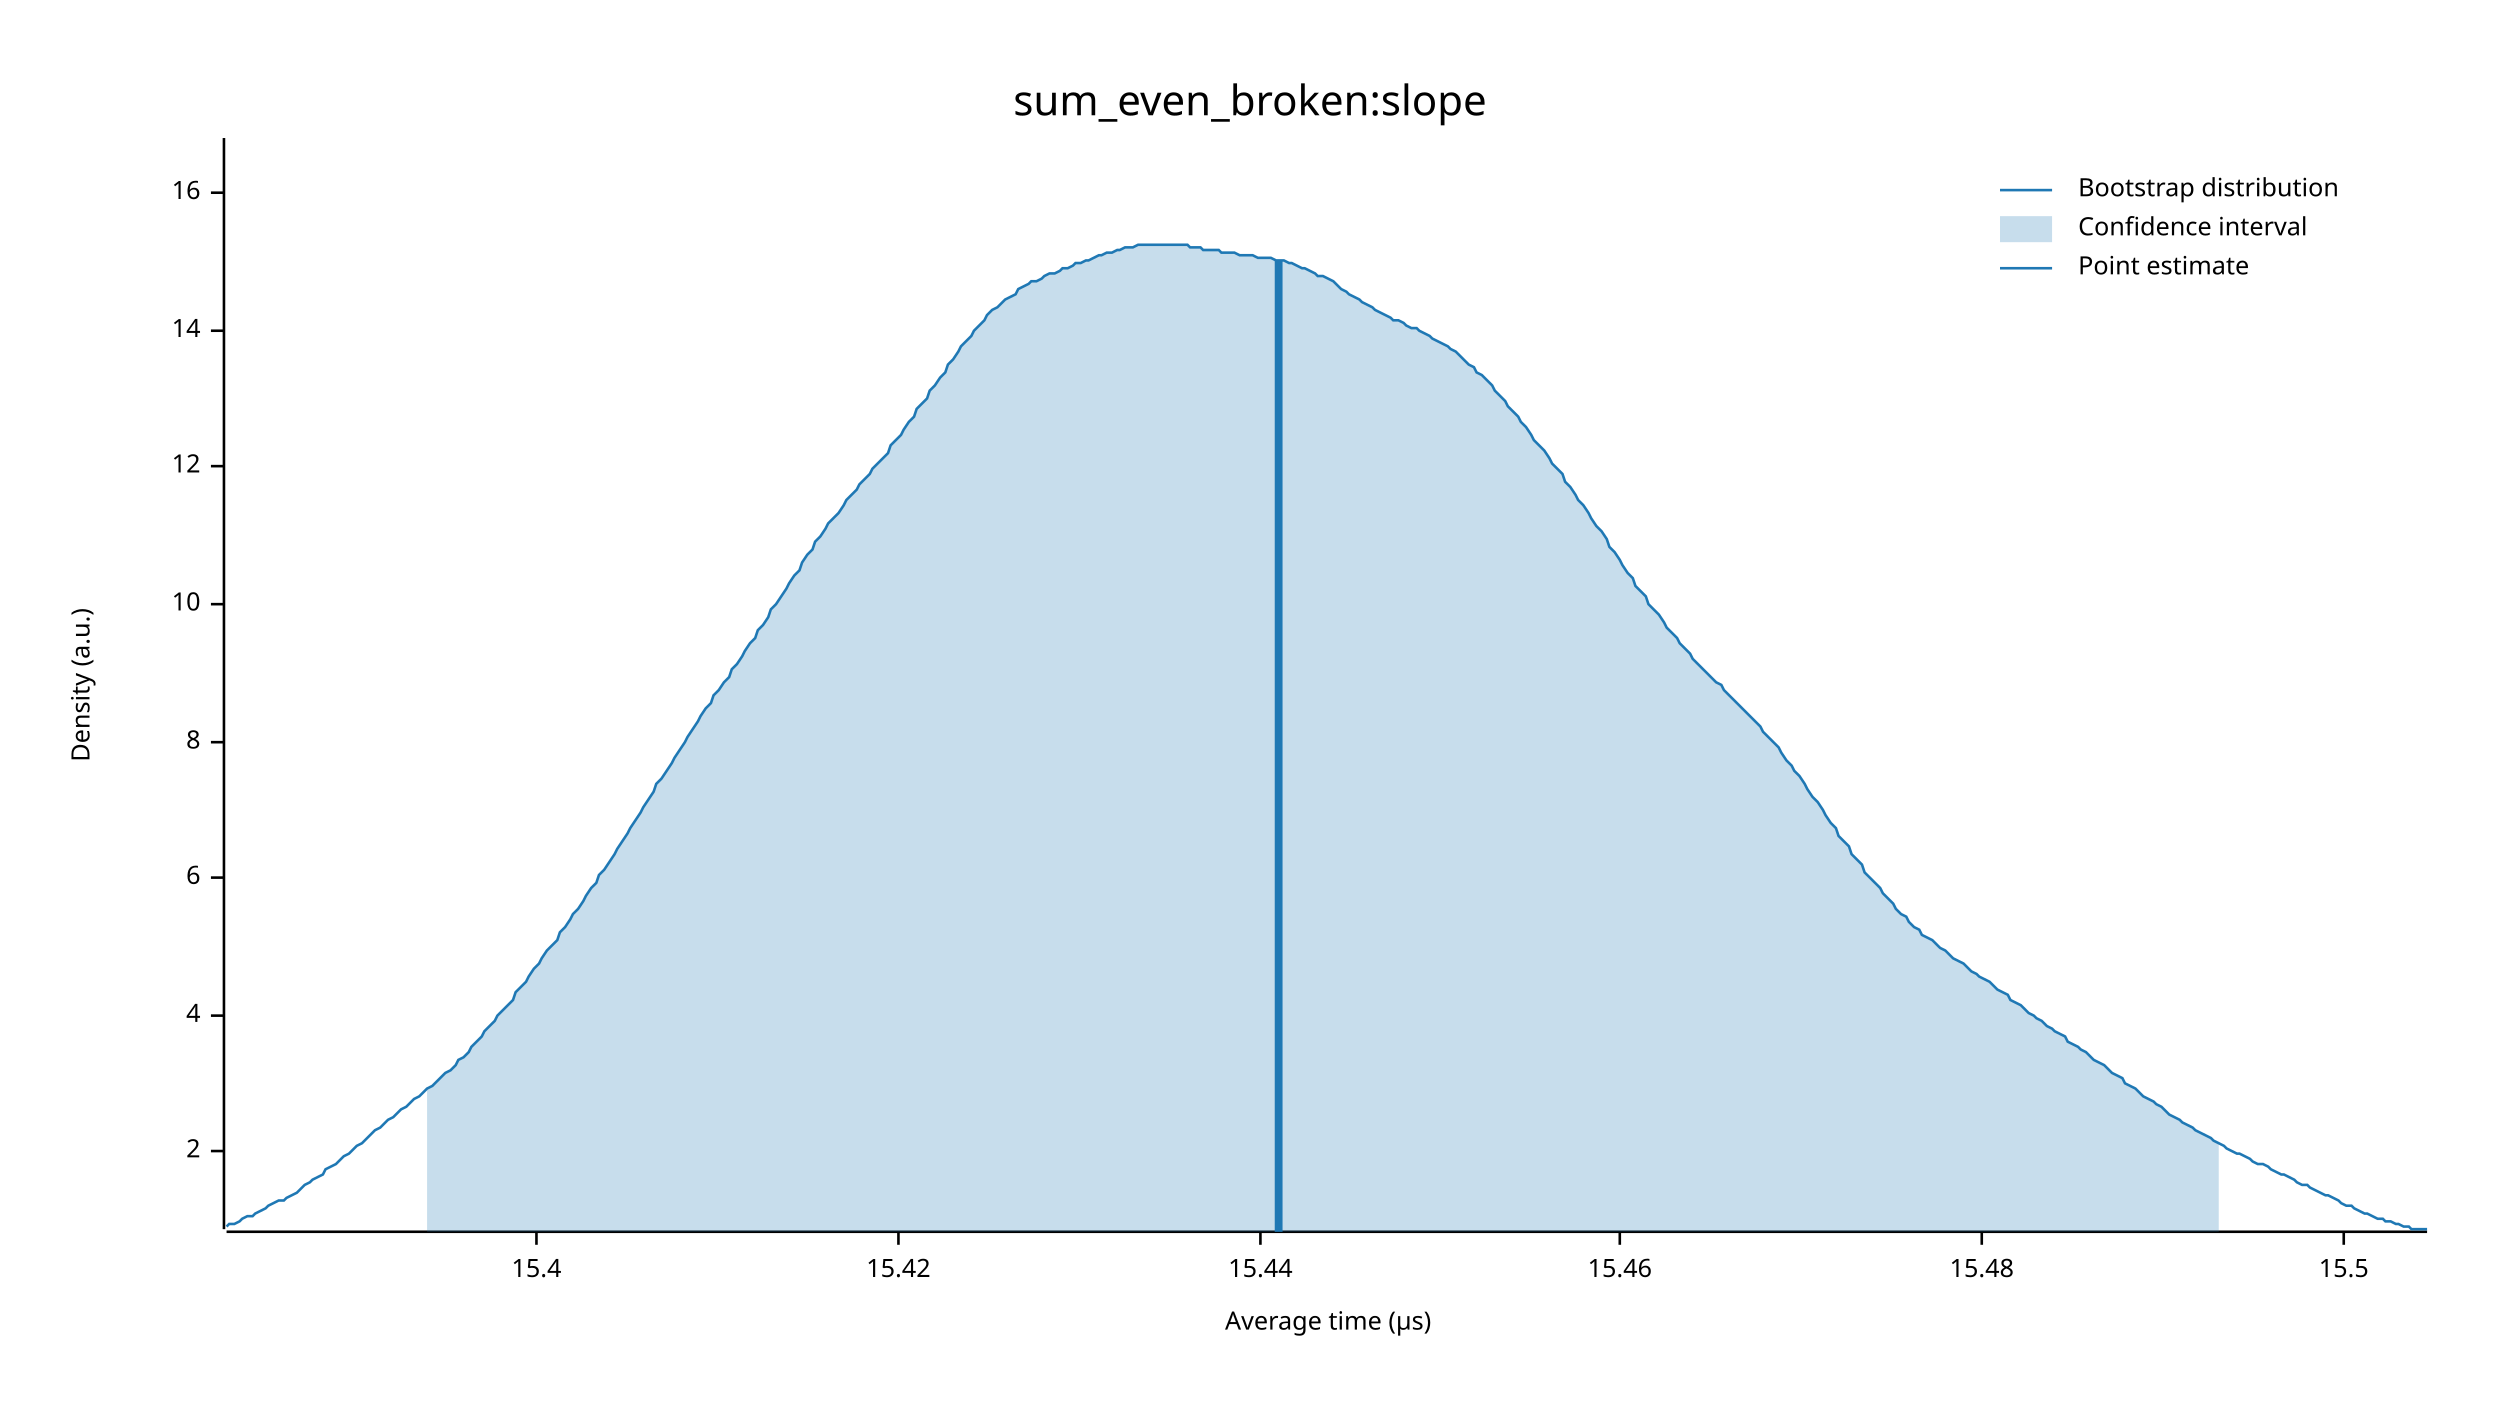
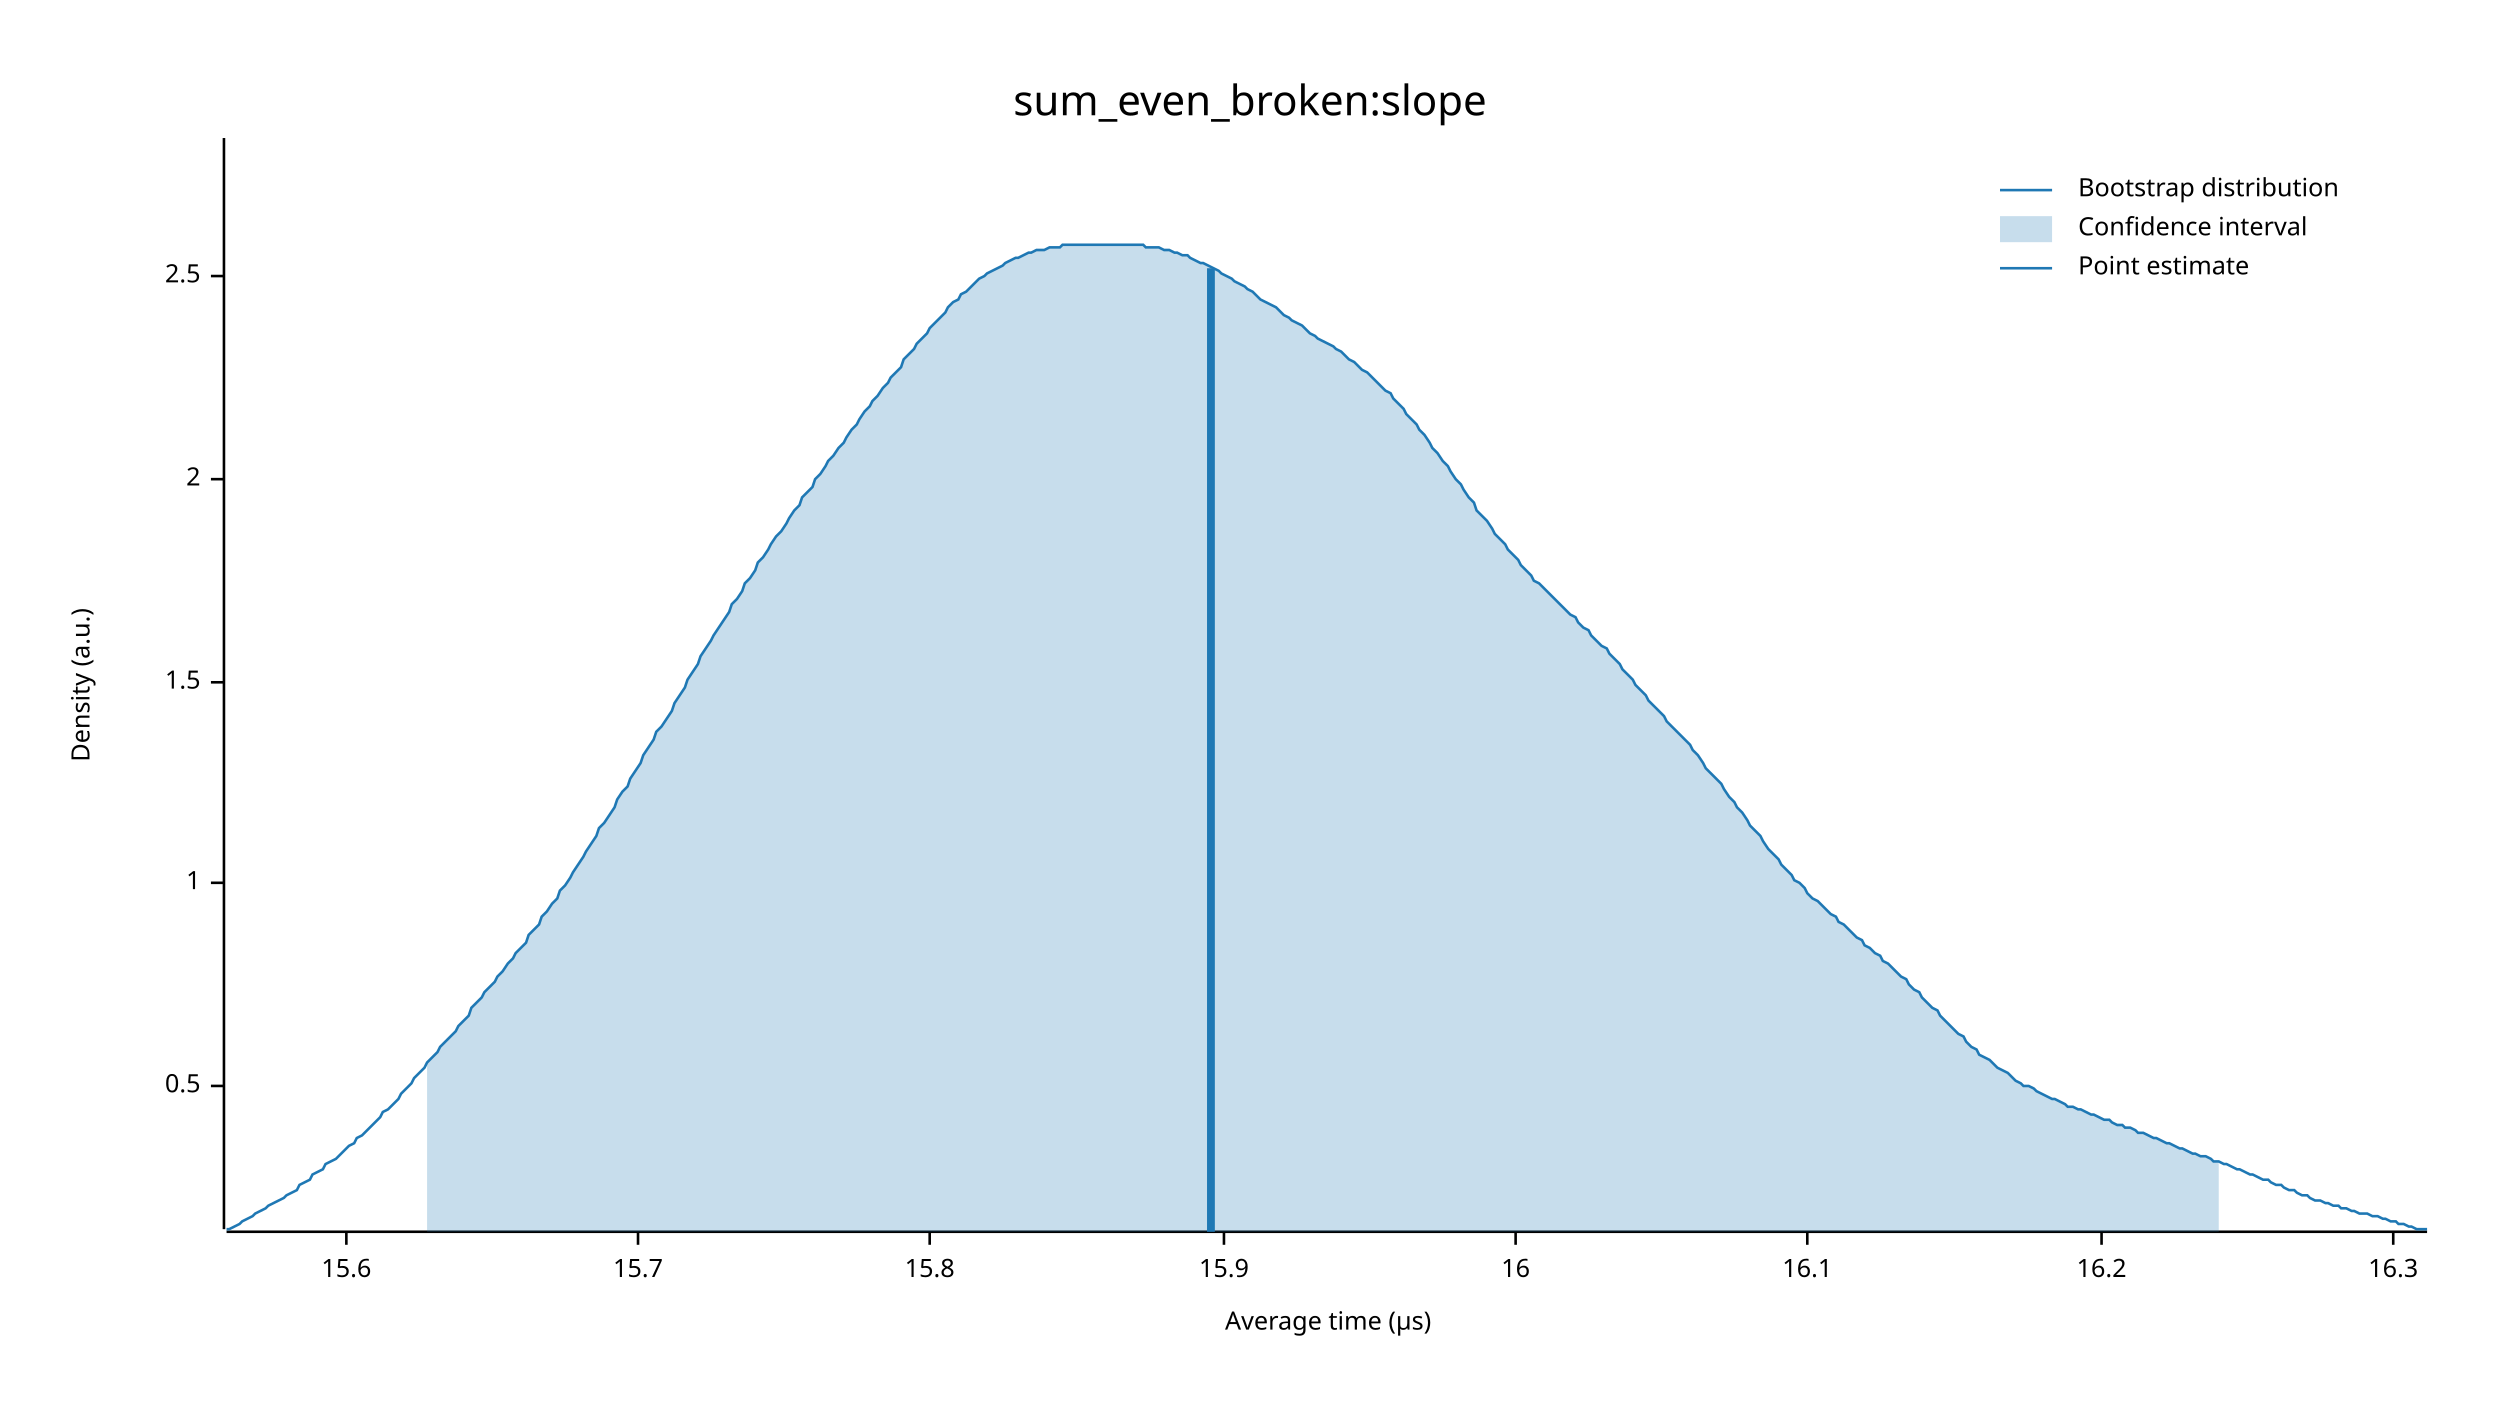
<svg xmlns="http://www.w3.org/2000/svg" width="960" height="540" viewBox="0 0 960 540">
  <text x="480" y="32" dy="0.76em" text-anchor="middle" font-family="sans-serif" font-size="16.129" opacity="1" fill="#000000">
sum_even_broken:slope
</text>
  <text x="27" y="263" dy="0.76em" text-anchor="middle" font-family="sans-serif" font-size="9.677" opacity="1" fill="#000000" transform="rotate(270, 27, 263)">
Density (a.u.)
</text>
  <text x="510" y="513" dy="-0.5ex" text-anchor="middle" font-family="sans-serif" font-size="9.677" opacity="1" fill="#000000">
Average time (µs)
</text>
  <polyline fill="none" opacity="1" stroke="#000000" stroke-width="1" points="86,53 86,472 " />
-   <text x="77" y="442" dy="0.5ex" text-anchor="end" font-family="sans-serif" font-size="9.677" opacity="1" fill="#000000">
+   <text x="77" y="417" dy="0.5ex" text-anchor="end" font-family="sans-serif" font-size="9.677" opacity="1" fill="#000000">
+ 0.5
+ </text>
+   <polyline fill="none" opacity="1" stroke="#000000" stroke-width="1" points="81,417 86,417 " />
+   <text x="77" y="339" dy="0.5ex" text-anchor="end" font-family="sans-serif" font-size="9.677" opacity="1" fill="#000000">
+ 1
+ </text>
+   <polyline fill="none" opacity="1" stroke="#000000" stroke-width="1" points="81,339 86,339 " />
+   <text x="77" y="262" dy="0.5ex" text-anchor="end" font-family="sans-serif" font-size="9.677" opacity="1" fill="#000000">
+ 1.5
+ </text>
+   <polyline fill="none" opacity="1" stroke="#000000" stroke-width="1" points="81,262 86,262 " />
+   <text x="77" y="184" dy="0.5ex" text-anchor="end" font-family="sans-serif" font-size="9.677" opacity="1" fill="#000000">
2
</text>
-   <polyline fill="none" opacity="1" stroke="#000000" stroke-width="1" points="81,442 86,442 " />
-   <text x="77" y="390" dy="0.5ex" text-anchor="end" font-family="sans-serif" font-size="9.677" opacity="1" fill="#000000">
- 4
+   <polyline fill="none" opacity="1" stroke="#000000" stroke-width="1" points="81,184 86,184 " />
+   <text x="77" y="106" dy="0.5ex" text-anchor="end" font-family="sans-serif" font-size="9.677" opacity="1" fill="#000000">
+ 2.5
</text>
-   <polyline fill="none" opacity="1" stroke="#000000" stroke-width="1" points="81,390 86,390 " />
-   <text x="77" y="337" dy="0.5ex" text-anchor="end" font-family="sans-serif" font-size="9.677" opacity="1" fill="#000000">
- 6
+   <polyline fill="none" opacity="1" stroke="#000000" stroke-width="1" points="81,106 86,106 " />
+   <polyline fill="none" opacity="1" stroke="#000000" stroke-width="1" points="87,473 932,473 " />
+   <text x="133" y="483" dy="0.76em" text-anchor="middle" font-family="sans-serif" font-size="9.677" opacity="1" fill="#000000">
+ 15.6
</text>
-   <polyline fill="none" opacity="1" stroke="#000000" stroke-width="1" points="81,337 86,337 " />
-   <text x="77" y="285" dy="0.5ex" text-anchor="end" font-family="sans-serif" font-size="9.677" opacity="1" fill="#000000">
- 8
+   <polyline fill="none" opacity="1" stroke="#000000" stroke-width="1" points="133,473 133,478 " />
+   <text x="245" y="483" dy="0.76em" text-anchor="middle" font-family="sans-serif" font-size="9.677" opacity="1" fill="#000000">
+ 15.7
</text>
-   <polyline fill="none" opacity="1" stroke="#000000" stroke-width="1" points="81,285 86,285 " />
-   <text x="77" y="232" dy="0.5ex" text-anchor="end" font-family="sans-serif" font-size="9.677" opacity="1" fill="#000000">
- 10
+   <polyline fill="none" opacity="1" stroke="#000000" stroke-width="1" points="245,473 245,478 " />
+   <text x="357" y="483" dy="0.76em" text-anchor="middle" font-family="sans-serif" font-size="9.677" opacity="1" fill="#000000">
+ 15.8
</text>
-   <polyline fill="none" opacity="1" stroke="#000000" stroke-width="1" points="81,232 86,232 " />
-   <text x="77" y="179" dy="0.5ex" text-anchor="end" font-family="sans-serif" font-size="9.677" opacity="1" fill="#000000">
- 12
+   <polyline fill="none" opacity="1" stroke="#000000" stroke-width="1" points="357,473 357,478 " />
+   <text x="470" y="483" dy="0.76em" text-anchor="middle" font-family="sans-serif" font-size="9.677" opacity="1" fill="#000000">
+ 15.9
</text>
-   <polyline fill="none" opacity="1" stroke="#000000" stroke-width="1" points="81,179 86,179 " />
-   <text x="77" y="127" dy="0.5ex" text-anchor="end" font-family="sans-serif" font-size="9.677" opacity="1" fill="#000000">
- 14
- </text>
-   <polyline fill="none" opacity="1" stroke="#000000" stroke-width="1" points="81,127 86,127 " />
-   <text x="77" y="74" dy="0.5ex" text-anchor="end" font-family="sans-serif" font-size="9.677" opacity="1" fill="#000000">
+   <polyline fill="none" opacity="1" stroke="#000000" stroke-width="1" points="470,473 470,478 " />
+   <text x="582" y="483" dy="0.76em" text-anchor="middle" font-family="sans-serif" font-size="9.677" opacity="1" fill="#000000">
16
</text>
-   <polyline fill="none" opacity="1" stroke="#000000" stroke-width="1" points="81,74 86,74 " />
-   <polyline fill="none" opacity="1" stroke="#000000" stroke-width="1" points="87,473 932,473 " />
-   <text x="206" y="483" dy="0.76em" text-anchor="middle" font-family="sans-serif" font-size="9.677" opacity="1" fill="#000000">
- 15.4
+   <polyline fill="none" opacity="1" stroke="#000000" stroke-width="1" points="582,473 582,478 " />
+   <text x="694" y="483" dy="0.76em" text-anchor="middle" font-family="sans-serif" font-size="9.677" opacity="1" fill="#000000">
+ 16.1
</text>
-   <polyline fill="none" opacity="1" stroke="#000000" stroke-width="1" points="206,473 206,478 " />
-   <text x="345" y="483" dy="0.76em" text-anchor="middle" font-family="sans-serif" font-size="9.677" opacity="1" fill="#000000">
- 15.42
+   <polyline fill="none" opacity="1" stroke="#000000" stroke-width="1" points="694,473 694,478 " />
+   <text x="807" y="483" dy="0.76em" text-anchor="middle" font-family="sans-serif" font-size="9.677" opacity="1" fill="#000000">
+ 16.2
</text>
-   <polyline fill="none" opacity="1" stroke="#000000" stroke-width="1" points="345,473 345,478 " />
-   <text x="484" y="483" dy="0.76em" text-anchor="middle" font-family="sans-serif" font-size="9.677" opacity="1" fill="#000000">
- 15.44
+   <polyline fill="none" opacity="1" stroke="#000000" stroke-width="1" points="807,473 807,478 " />
+   <text x="919" y="483" dy="0.76em" text-anchor="middle" font-family="sans-serif" font-size="9.677" opacity="1" fill="#000000">
+ 16.3
</text>
-   <polyline fill="none" opacity="1" stroke="#000000" stroke-width="1" points="484,473 484,478 " />
-   <text x="622" y="483" dy="0.76em" text-anchor="middle" font-family="sans-serif" font-size="9.677" opacity="1" fill="#000000">
- 15.46
- </text>
-   <polyline fill="none" opacity="1" stroke="#000000" stroke-width="1" points="622,473 622,478 " />
-   <text x="761" y="483" dy="0.76em" text-anchor="middle" font-family="sans-serif" font-size="9.677" opacity="1" fill="#000000">
- 15.48
- </text>
-   <polyline fill="none" opacity="1" stroke="#000000" stroke-width="1" points="761,473 761,478 " />
-   <text x="900" y="483" dy="0.76em" text-anchor="middle" font-family="sans-serif" font-size="9.677" opacity="1" fill="#000000">
- 15.5
- </text>
-   <polyline fill="none" opacity="1" stroke="#000000" stroke-width="1" points="900,473 900,478 " />
-   <polyline fill="none" opacity="1" stroke="#1F78B4" stroke-width="1" points="87,471 88,470 90,470 92,469 93,468 95,467 97,467 98,466 100,465 102,464 103,463 105,462 107,461 109,461 110,460 112,459 114,458 115,457 117,455 119,454 120,453 122,452 124,451 125,449 127,448 129,447 131,445 132,444 134,443 136,441 137,440 139,439 141,437 142,436 144,434 146,433 147,432 149,430 151,429 153,427 154,426 156,425 158,423 159,422 161,421 163,419 164,418 166,417 168,415 169,414 171,412 173,411 175,409 176,407 178,406 180,404 181,402 183,400 185,398 186,396 188,394 190,392 191,390 193,388 195,386 197,384 198,381 200,379 202,377 203,375 205,372 207,370 208,368 210,365 212,363 214,361 215,358 217,356 219,353 220,351 222,349 224,346 225,344 227,341 229,339 230,336 232,334 234,331 236,328 237,326 239,323 241,320 242,318 244,315 246,312 247,310 249,307 251,304 252,301 254,299 256,296 258,293 259,291 261,288 263,285 264,283 266,280 268,277 269,275 271,272 273,270 274,267 276,265 278,262 280,260 281,257 283,255 285,252 286,250 288,247 290,245 291,242 293,240 295,237 296,234 298,232 300,229 302,226 303,224 305,221 307,219 308,216 310,213 312,211 313,208 315,206 317,203 318,201 320,199 322,197 324,194 325,192 327,190 329,188 330,186 332,184 334,182 335,180 337,178 339,176 341,174 342,171 344,169 346,167 347,165 349,162 351,160 352,157 354,155 356,153 357,150 359,148 361,145 363,143 364,140 366,138 368,135 369,133 371,131 373,129 374,127 376,125 378,123 379,121 381,119 383,118 385,116 386,115 388,114 390,113 391,111 393,110 395,109 396,108 398,108 400,107 401,106 403,105 405,105 407,104 408,103 410,103 412,102 413,101 415,101 417,100 418,100 420,99 422,98 423,98 425,97 427,97 429,96 430,96 432,95 434,95 435,95 437,94 439,94 440,94 442,94 444,94 445,94 447,94 449,94 451,94 452,94 454,94 456,94 457,95 459,95 461,95 462,96 464,96 466,96 468,96 469,97 471,97 473,97 474,97 476,98 478,98 479,98 481,98 483,99 484,99 486,99 488,99 490,100 491,100 493,100 495,101 496,101 498,102 500,103 501,103 503,104 505,105 506,106 508,106 510,107 512,108 513,109 515,111 517,112 518,113 520,114 522,115 523,116 525,117 527,118 528,119 530,120 532,121 534,122 535,123 537,123 539,124 540,125 542,126 544,126 545,127 547,128 549,129 550,130 552,131 554,132 556,133 557,134 559,135 561,137 562,138 564,140 566,141 567,143 569,144 571,146 573,148 574,150 576,152 578,154 579,156 581,158 583,160 584,162 586,164 588,167 589,169 591,171 593,173 595,176 596,178 598,180 600,182 601,185 603,187 605,190 606,192 608,194 610,197 611,199 613,202 615,204 617,207 618,210 620,212 622,215 623,217 625,220 627,222 628,225 630,227 632,229 633,232 635,234 637,236 639,239 640,241 642,243 644,245 645,247 647,249 649,251 650,253 652,255 654,257 655,258 657,260 659,262 661,263 662,265 664,267 666,269 667,270 669,272 671,274 672,275 674,277 676,279 677,281 679,283 681,285 683,287 684,289 686,292 688,294 689,296 691,298 693,301 694,303 696,306 698,308 700,311 701,313 703,316 705,318 706,321 708,323 710,325 711,328 713,330 715,332 716,335 718,337 720,339 722,341 723,343 725,345 727,347 728,349 730,351 732,352 733,354 735,356 737,357 738,359 740,360 742,361 744,363 745,364 747,365 749,367 750,368 752,369 754,370 755,371 757,373 759,374 760,375 762,376 764,377 766,379 767,380 769,381 771,382 772,384 774,385 776,386 777,387 779,389 781,390 782,391 784,392 786,394 788,395 789,396 791,397 793,398 794,400 796,401 798,402 799,403 801,404 803,406 804,407 806,408 808,409 810,411 811,412 813,413 815,414 816,416 818,417 820,418 821,419 823,421 825,422 827,423 828,424 830,425 832,427 833,428 835,429 837,430 838,431 840,432 842,433 843,434 845,435 847,436 849,437 850,438 852,439 854,440 855,441 857,442 859,443 860,443 862,444 864,445 865,446 867,447 869,447 871,448 872,449 874,450 876,451 877,451 879,452 881,453 882,454 884,455 886,455 887,456 889,457 891,458 893,459 894,459 896,460 898,461 899,462 901,463 903,463 904,464 906,465 908,466 909,466 911,467 913,468 915,468 916,469 918,469 920,470 921,470 923,471 925,471 926,472 928,472 930,472 932,472 " />
-   <polygon opacity="0.25" fill="#1F78B4" points="164,418 166,417 168,415 169,414 171,412 173,411 175,409 176,407 178,406 180,404 181,402 183,400 185,398 186,396 188,394 190,392 191,390 193,388 195,386 197,384 198,381 200,379 202,377 203,375 205,372 207,370 208,368 210,365 212,363 214,361 215,358 217,356 219,353 220,351 222,349 224,346 225,344 227,341 229,339 230,336 232,334 234,331 236,328 237,326 239,323 241,320 242,318 244,315 246,312 247,310 249,307 251,304 252,301 254,299 256,296 258,293 259,291 261,288 263,285 264,283 266,280 268,277 269,275 271,272 273,270 274,267 276,265 278,262 280,260 281,257 283,255 285,252 286,250 288,247 290,245 291,242 293,240 295,237 296,234 298,232 300,229 302,226 303,224 305,221 307,219 308,216 310,213 312,211 313,208 315,206 317,203 318,201 320,199 322,197 324,194 325,192 327,190 329,188 330,186 332,184 334,182 335,180 337,178 339,176 341,174 342,171 344,169 346,167 347,165 349,162 351,160 352,157 354,155 356,153 357,150 359,148 361,145 363,143 364,140 366,138 368,135 369,133 371,131 373,129 374,127 376,125 378,123 379,121 381,119 383,118 385,116 386,115 388,114 390,113 391,111 393,110 395,109 396,108 398,108 400,107 401,106 403,105 405,105 407,104 408,103 410,103 412,102 413,101 415,101 417,100 418,100 420,99 422,98 423,98 425,97 427,97 429,96 430,96 432,95 434,95 435,95 437,94 439,94 440,94 442,94 444,94 445,94 447,94 449,94 451,94 452,94 454,94 456,94 457,95 459,95 461,95 462,96 464,96 466,96 468,96 469,97 471,97 473,97 474,97 476,98 478,98 479,98 481,98 483,99 484,99 486,99 488,99 490,100 491,100 493,100 495,101 496,101 498,102 500,103 501,103 503,104 505,105 506,106 508,106 510,107 512,108 513,109 515,111 517,112 518,113 520,114 522,115 523,116 525,117 527,118 528,119 530,120 532,121 534,122 535,123 537,123 539,124 540,125 542,126 544,126 545,127 547,128 549,129 550,130 552,131 554,132 556,133 557,134 559,135 561,137 562,138 564,140 566,141 567,143 569,144 571,146 573,148 574,150 576,152 578,154 579,156 581,158 583,160 584,162 586,164 588,167 589,169 591,171 593,173 595,176 596,178 598,180 600,182 601,185 603,187 605,190 606,192 608,194 610,197 611,199 613,202 615,204 617,207 618,210 620,212 622,215 623,217 625,220 627,222 628,225 630,227 632,229 633,232 635,234 637,236 639,239 640,241 642,243 644,245 645,247 647,249 649,251 650,253 652,255 654,257 655,258 657,260 659,262 661,263 662,265 664,267 666,269 667,270 669,272 671,274 672,275 674,277 676,279 677,281 679,283 681,285 683,287 684,289 686,292 688,294 689,296 691,298 693,301 694,303 696,306 698,308 700,311 701,313 703,316 705,318 706,321 708,323 710,325 711,328 713,330 715,332 716,335 718,337 720,339 722,341 723,343 725,345 727,347 728,349 730,351 732,352 733,354 735,356 737,357 738,359 740,360 742,361 744,363 745,364 747,365 749,367 750,368 752,369 754,370 755,371 757,373 759,374 760,375 762,376 764,377 766,379 767,380 769,381 771,382 772,384 774,385 776,386 777,387 779,389 781,390 782,391 784,392 786,394 788,395 789,396 791,397 793,398 794,400 796,401 798,402 799,403 801,404 803,406 804,407 806,408 808,409 810,411 811,412 813,413 815,414 816,416 818,417 820,418 821,419 823,421 825,422 827,423 828,424 830,425 832,427 833,428 835,429 837,430 838,431 840,432 842,433 843,434 845,435 847,436 849,437 850,438 852,439 852,473 164,473 " />
-   <polyline fill="none" opacity="1" stroke="#1F78B4" stroke-width="3" points="491,473 491,100 " />
+   <polyline fill="none" opacity="1" stroke="#000000" stroke-width="1" points="919,473 919,478 " />
+   <polyline fill="none" opacity="1" stroke="#1F78B4" stroke-width="1" points="87,472 88,472 90,471 92,470 93,469 95,468 97,467 98,466 100,465 102,464 103,463 105,462 107,461 109,460 110,459 112,458 114,457 115,455 117,454 119,453 120,451 122,450 124,449 125,447 127,446 129,445 131,443 132,442 134,440 136,439 137,437 139,436 141,434 142,433 144,431 146,429 147,427 149,426 151,424 153,422 154,420 156,418 158,416 159,414 161,412 163,410 164,408 166,406 168,404 169,402 171,400 173,398 175,396 176,394 178,392 180,390 181,387 183,385 185,383 186,381 188,379 190,377 191,375 193,373 195,370 197,368 198,366 200,364 202,362 203,359 205,357 207,355 208,352 210,350 212,347 214,345 215,342 217,340 219,337 220,335 222,332 224,329 225,327 227,324 229,321 230,318 232,316 234,313 236,310 237,307 239,304 241,302 242,299 244,296 246,293 247,290 249,287 251,284 252,281 254,279 256,276 258,273 259,270 261,267 263,264 264,261 266,258 268,255 269,252 271,249 273,246 274,244 276,241 278,238 280,235 281,232 283,230 285,227 286,224 288,222 290,219 291,216 293,214 295,211 296,209 298,206 300,204 302,201 303,199 305,196 307,194 308,191 310,189 312,187 313,184 315,182 317,179 318,177 320,175 322,172 324,170 325,168 327,165 329,163 330,161 332,158 334,156 335,154 337,152 339,149 341,147 342,145 344,143 346,141 347,138 349,136 351,134 352,132 354,130 356,128 357,126 359,124 361,122 363,120 364,118 366,116 368,115 369,113 371,112 373,110 374,109 376,107 378,106 379,105 381,104 383,103 385,102 386,101 388,100 390,99 391,99 393,98 395,97 396,97 398,96 400,96 401,96 403,95 405,95 407,95 408,94 410,94 412,94 413,94 415,94 417,94 418,94 420,94 422,94 423,94 425,94 427,94 429,94 430,94 432,94 434,94 435,94 437,94 439,94 440,95 442,95 444,95 445,95 447,96 449,96 451,97 452,97 454,98 456,98 457,99 459,100 461,101 462,101 464,102 466,103 468,104 469,105 471,106 473,107 474,108 476,109 478,110 479,111 481,112 483,114 484,115 486,116 488,117 490,118 491,119 493,121 495,122 496,123 498,124 500,125 501,126 503,128 505,129 506,130 508,131 510,132 512,133 513,134 515,135 517,137 518,138 520,139 522,141 523,142 525,143 527,145 528,146 530,148 532,150 534,151 535,153 537,155 539,157 540,159 542,161 544,163 545,165 547,167 549,170 550,172 552,174 554,177 556,179 557,181 559,184 561,186 562,188 564,191 566,193 567,196 569,198 571,200 573,203 574,205 576,207 578,209 579,211 581,213 583,215 584,217 586,219 588,221 589,223 591,224 593,226 595,228 596,229 598,231 600,233 601,234 603,236 605,237 606,239 608,241 610,242 611,244 613,246 615,248 617,249 618,251 620,253 622,255 623,257 625,259 627,261 628,263 630,265 632,267 633,269 635,271 637,273 639,275 640,277 642,279 644,281 645,282 647,284 649,286 650,288 652,290 654,293 655,295 657,297 659,299 661,301 662,303 664,306 666,308 667,310 669,312 671,315 672,317 674,319 676,321 677,323 679,326 681,328 683,330 684,332 686,334 688,336 689,338 691,339 693,341 694,343 696,345 698,346 700,348 701,349 703,351 705,352 706,354 708,355 710,357 711,358 713,360 715,361 716,363 718,364 720,366 722,367 723,369 725,370 727,372 728,373 730,375 732,376 733,378 735,380 737,381 738,383 740,385 742,387 744,388 745,390 747,392 749,394 750,395 752,397 754,398 755,400 757,402 759,403 760,405 762,406 764,407 766,409 767,410 769,411 771,412 772,413 774,415 776,416 777,417 779,417 781,418 782,419 784,420 786,421 788,422 789,422 791,423 793,424 794,425 796,425 798,426 799,426 801,427 803,428 804,428 806,429 808,430 810,430 811,431 813,432 815,432 816,433 818,433 820,434 821,435 823,435 825,436 827,437 828,437 830,438 832,439 833,439 835,440 837,441 838,441 840,442 842,443 843,443 845,444 847,444 849,445 850,446 852,446 854,447 855,447 857,448 859,449 860,449 862,450 864,451 865,451 867,452 869,453 871,453 872,454 874,455 876,455 877,456 879,457 881,457 882,458 884,459 886,459 887,460 889,461 891,461 893,462 894,462 896,463 898,463 899,464 901,464 903,465 904,465 906,466 908,466 909,466 911,467 913,467 915,468 916,468 918,469 920,469 921,470 923,470 925,471 926,471 928,472 930,472 932,472 " />
+   <polygon opacity="0.25" fill="#1F78B4" points="164,408 166,406 168,404 169,402 171,400 173,398 175,396 176,394 178,392 180,390 181,387 183,385 185,383 186,381 188,379 190,377 191,375 193,373 195,370 197,368 198,366 200,364 202,362 203,359 205,357 207,355 208,352 210,350 212,347 214,345 215,342 217,340 219,337 220,335 222,332 224,329 225,327 227,324 229,321 230,318 232,316 234,313 236,310 237,307 239,304 241,302 242,299 244,296 246,293 247,290 249,287 251,284 252,281 254,279 256,276 258,273 259,270 261,267 263,264 264,261 266,258 268,255 269,252 271,249 273,246 274,244 276,241 278,238 280,235 281,232 283,230 285,227 286,224 288,222 290,219 291,216 293,214 295,211 296,209 298,206 300,204 302,201 303,199 305,196 307,194 308,191 310,189 312,187 313,184 315,182 317,179 318,177 320,175 322,172 324,170 325,168 327,165 329,163 330,161 332,158 334,156 335,154 337,152 339,149 341,147 342,145 344,143 346,141 347,138 349,136 351,134 352,132 354,130 356,128 357,126 359,124 361,122 363,120 364,118 366,116 368,115 369,113 371,112 373,110 374,109 376,107 378,106 379,105 381,104 383,103 385,102 386,101 388,100 390,99 391,99 393,98 395,97 396,97 398,96 400,96 401,96 403,95 405,95 407,95 408,94 410,94 412,94 413,94 415,94 417,94 418,94 420,94 422,94 423,94 425,94 427,94 429,94 430,94 432,94 434,94 435,94 437,94 439,94 440,95 442,95 444,95 445,95 447,96 449,96 451,97 452,97 454,98 456,98 457,99 459,100 461,101 462,101 464,102 466,103 468,104 469,105 471,106 473,107 474,108 476,109 478,110 479,111 481,112 483,114 484,115 486,116 488,117 490,118 491,119 493,121 495,122 496,123 498,124 500,125 501,126 503,128 505,129 506,130 508,131 510,132 512,133 513,134 515,135 517,137 518,138 520,139 522,141 523,142 525,143 527,145 528,146 530,148 532,150 534,151 535,153 537,155 539,157 540,159 542,161 544,163 545,165 547,167 549,170 550,172 552,174 554,177 556,179 557,181 559,184 561,186 562,188 564,191 566,193 567,196 569,198 571,200 573,203 574,205 576,207 578,209 579,211 581,213 583,215 584,217 586,219 588,221 589,223 591,224 593,226 595,228 596,229 598,231 600,233 601,234 603,236 605,237 606,239 608,241 610,242 611,244 613,246 615,248 617,249 618,251 620,253 622,255 623,257 625,259 627,261 628,263 630,265 632,267 633,269 635,271 637,273 639,275 640,277 642,279 644,281 645,282 647,284 649,286 650,288 652,290 654,293 655,295 657,297 659,299 661,301 662,303 664,306 666,308 667,310 669,312 671,315 672,317 674,319 676,321 677,323 679,326 681,328 683,330 684,332 686,334 688,336 689,338 691,339 693,341 694,343 696,345 698,346 700,348 701,349 703,351 705,352 706,354 708,355 710,357 711,358 713,360 715,361 716,363 718,364 720,366 722,367 723,369 725,370 727,372 728,373 730,375 732,376 733,378 735,380 737,381 738,383 740,385 742,387 744,388 745,390 747,392 749,394 750,395 752,397 754,398 755,400 757,402 759,403 760,405 762,406 764,407 766,409 767,410 769,411 771,412 772,413 774,415 776,416 777,417 779,417 781,418 782,419 784,420 786,421 788,422 789,422 791,423 793,424 794,425 796,425 798,426 799,426 801,427 803,428 804,428 806,429 808,430 810,430 811,431 813,432 815,432 816,433 818,433 820,434 821,435 823,435 825,436 827,437 828,437 830,438 832,439 833,439 835,440 837,441 838,441 840,442 842,443 843,443 845,444 847,444 849,445 850,446 852,446 852,473 164,473 " />
+   <polyline fill="none" opacity="1" stroke="#1F78B4" stroke-width="3" points="465,473 465,103 " />
  <text x="798" y="68" dy="0.76em" text-anchor="start" font-family="sans-serif" font-size="9.677" opacity="1" fill="#000000">
Bootstrap distribution
</text>
  <text x="798" y="83" dy="0.76em" text-anchor="start" font-family="sans-serif" font-size="9.677" opacity="1" fill="#000000">
Confidence interval
</text>
  <text x="798" y="98" dy="0.76em" text-anchor="start" font-family="sans-serif" font-size="9.677" opacity="1" fill="#000000">
Point estimate
</text>
  <polyline fill="none" opacity="1" stroke="#1F78B4" stroke-width="1" points="768,73 788,73 " />
  <rect x="768" y="83" width="20" height="10" opacity="0.25" fill="#1F78B4" stroke="none" />
  <polyline fill="none" opacity="1" stroke="#1F78B4" stroke-width="1" points="768,103 788,103 " />
</svg>
